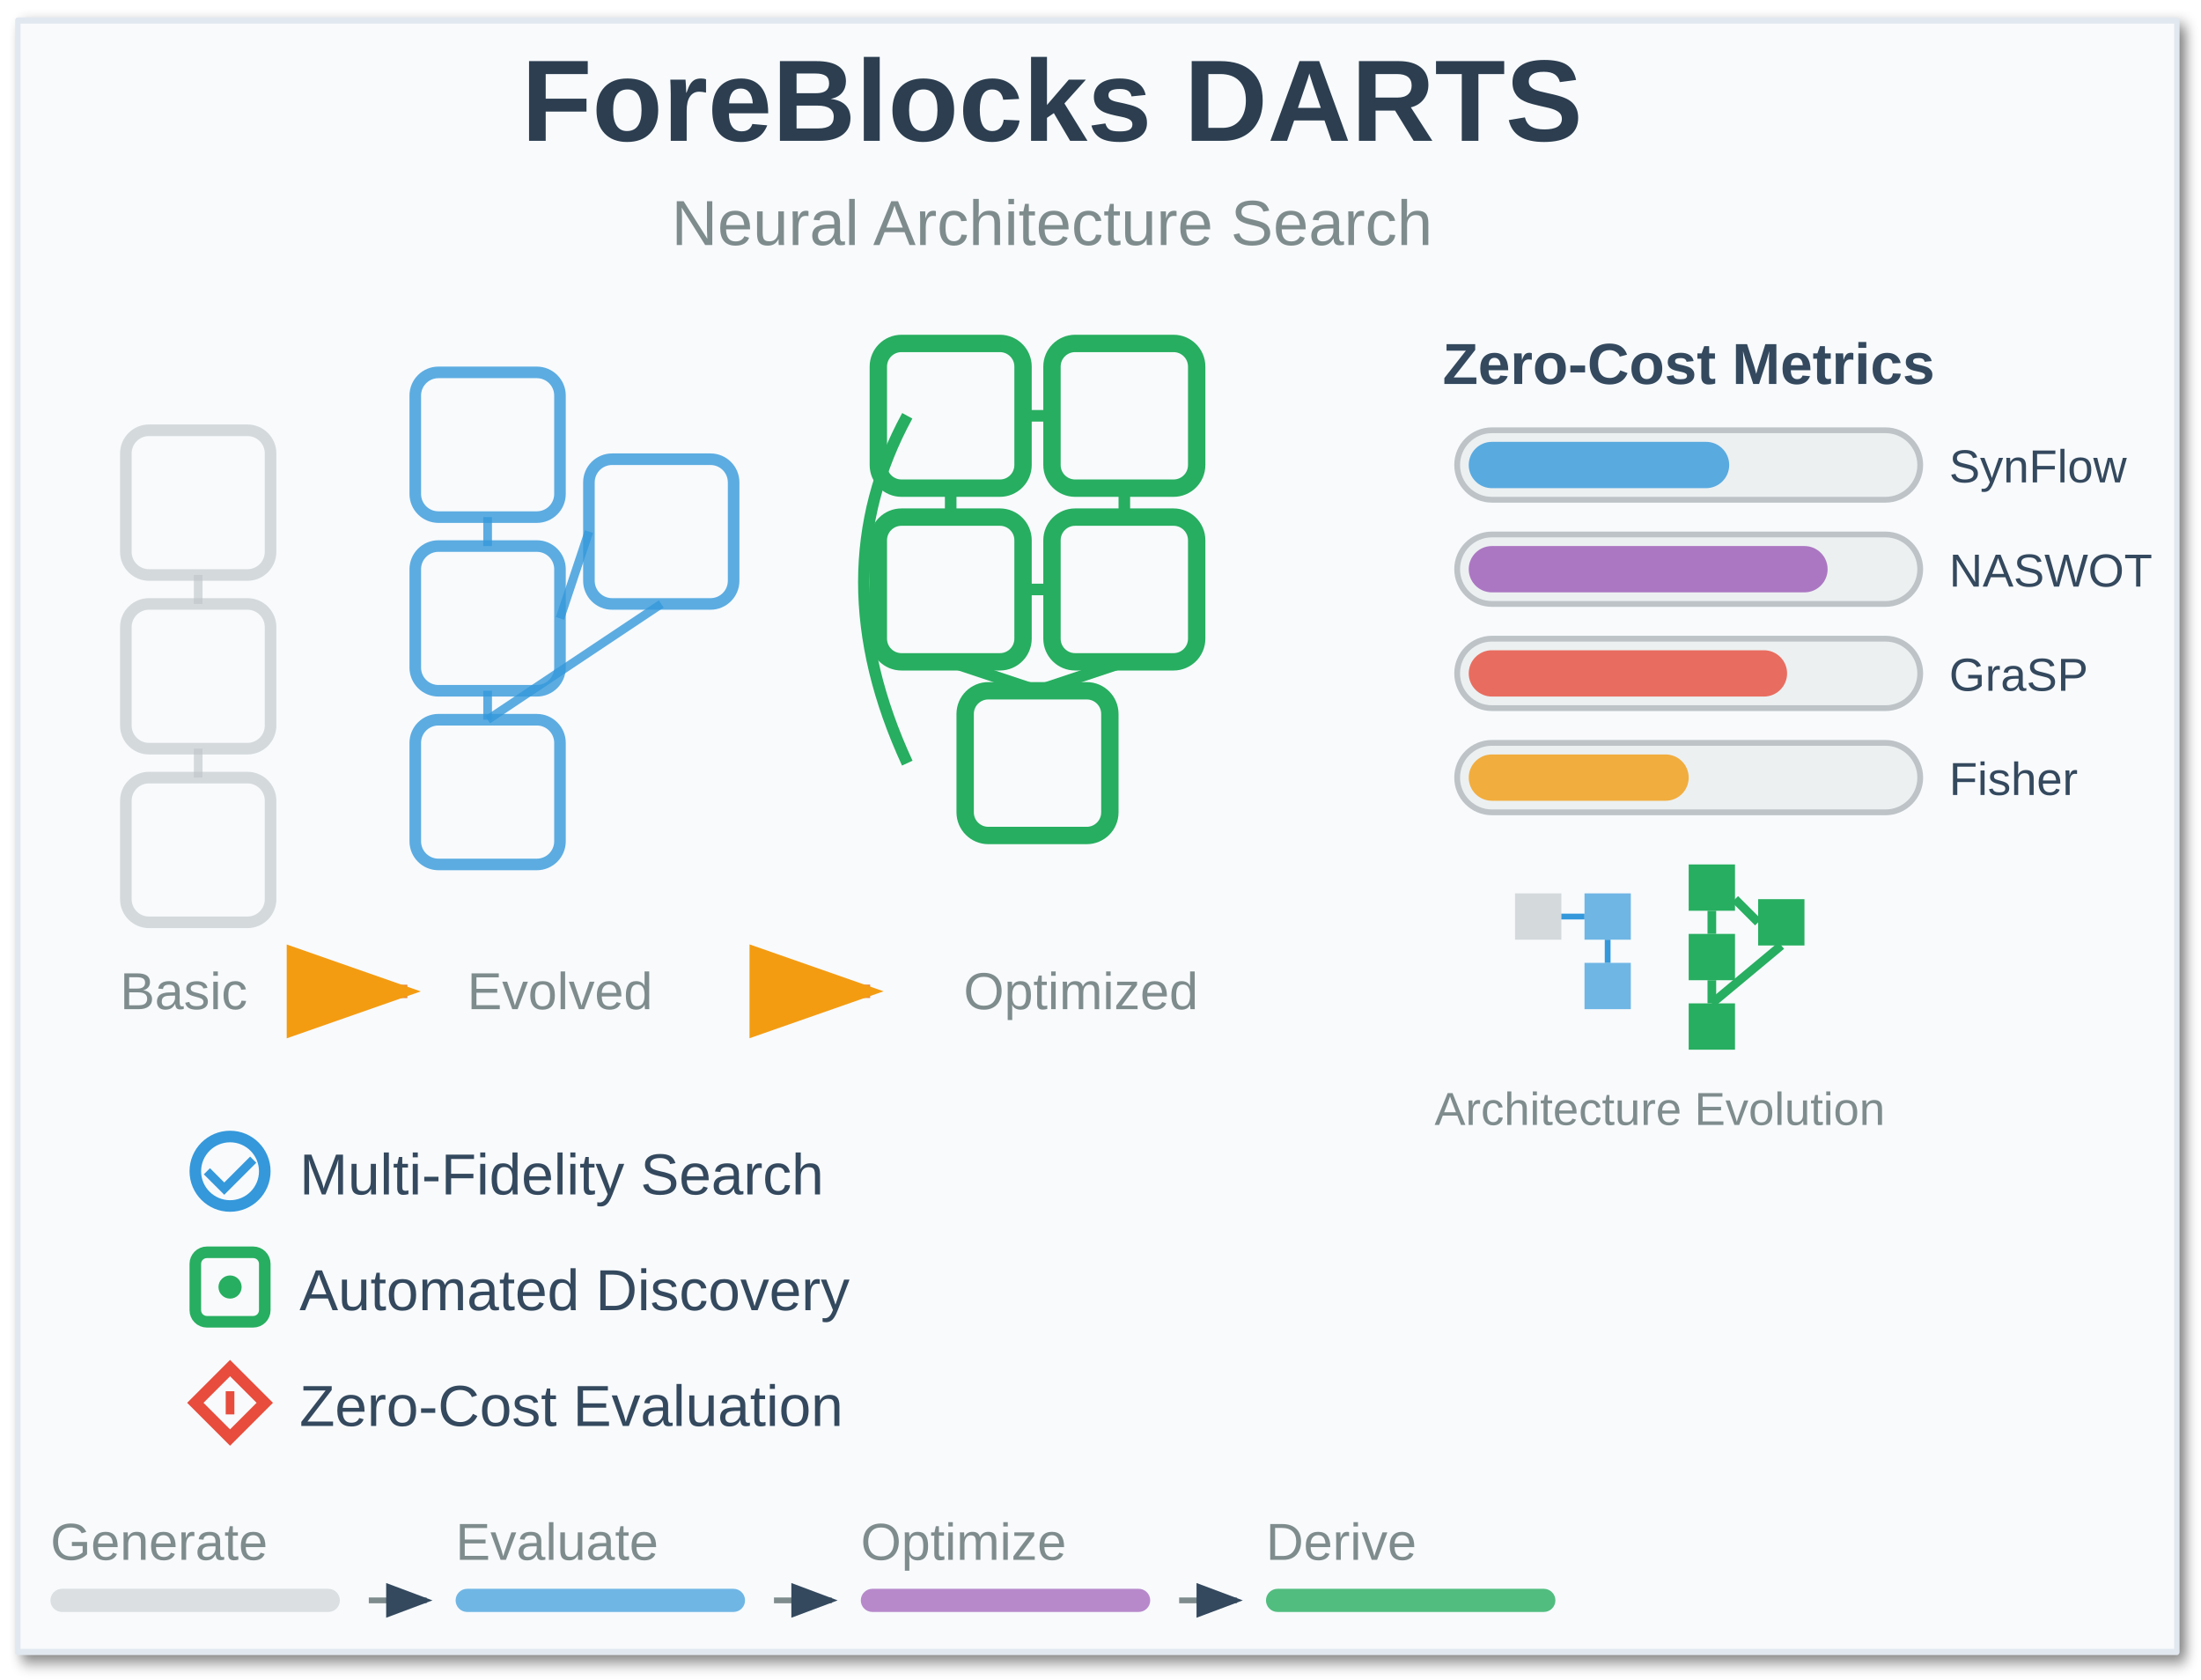
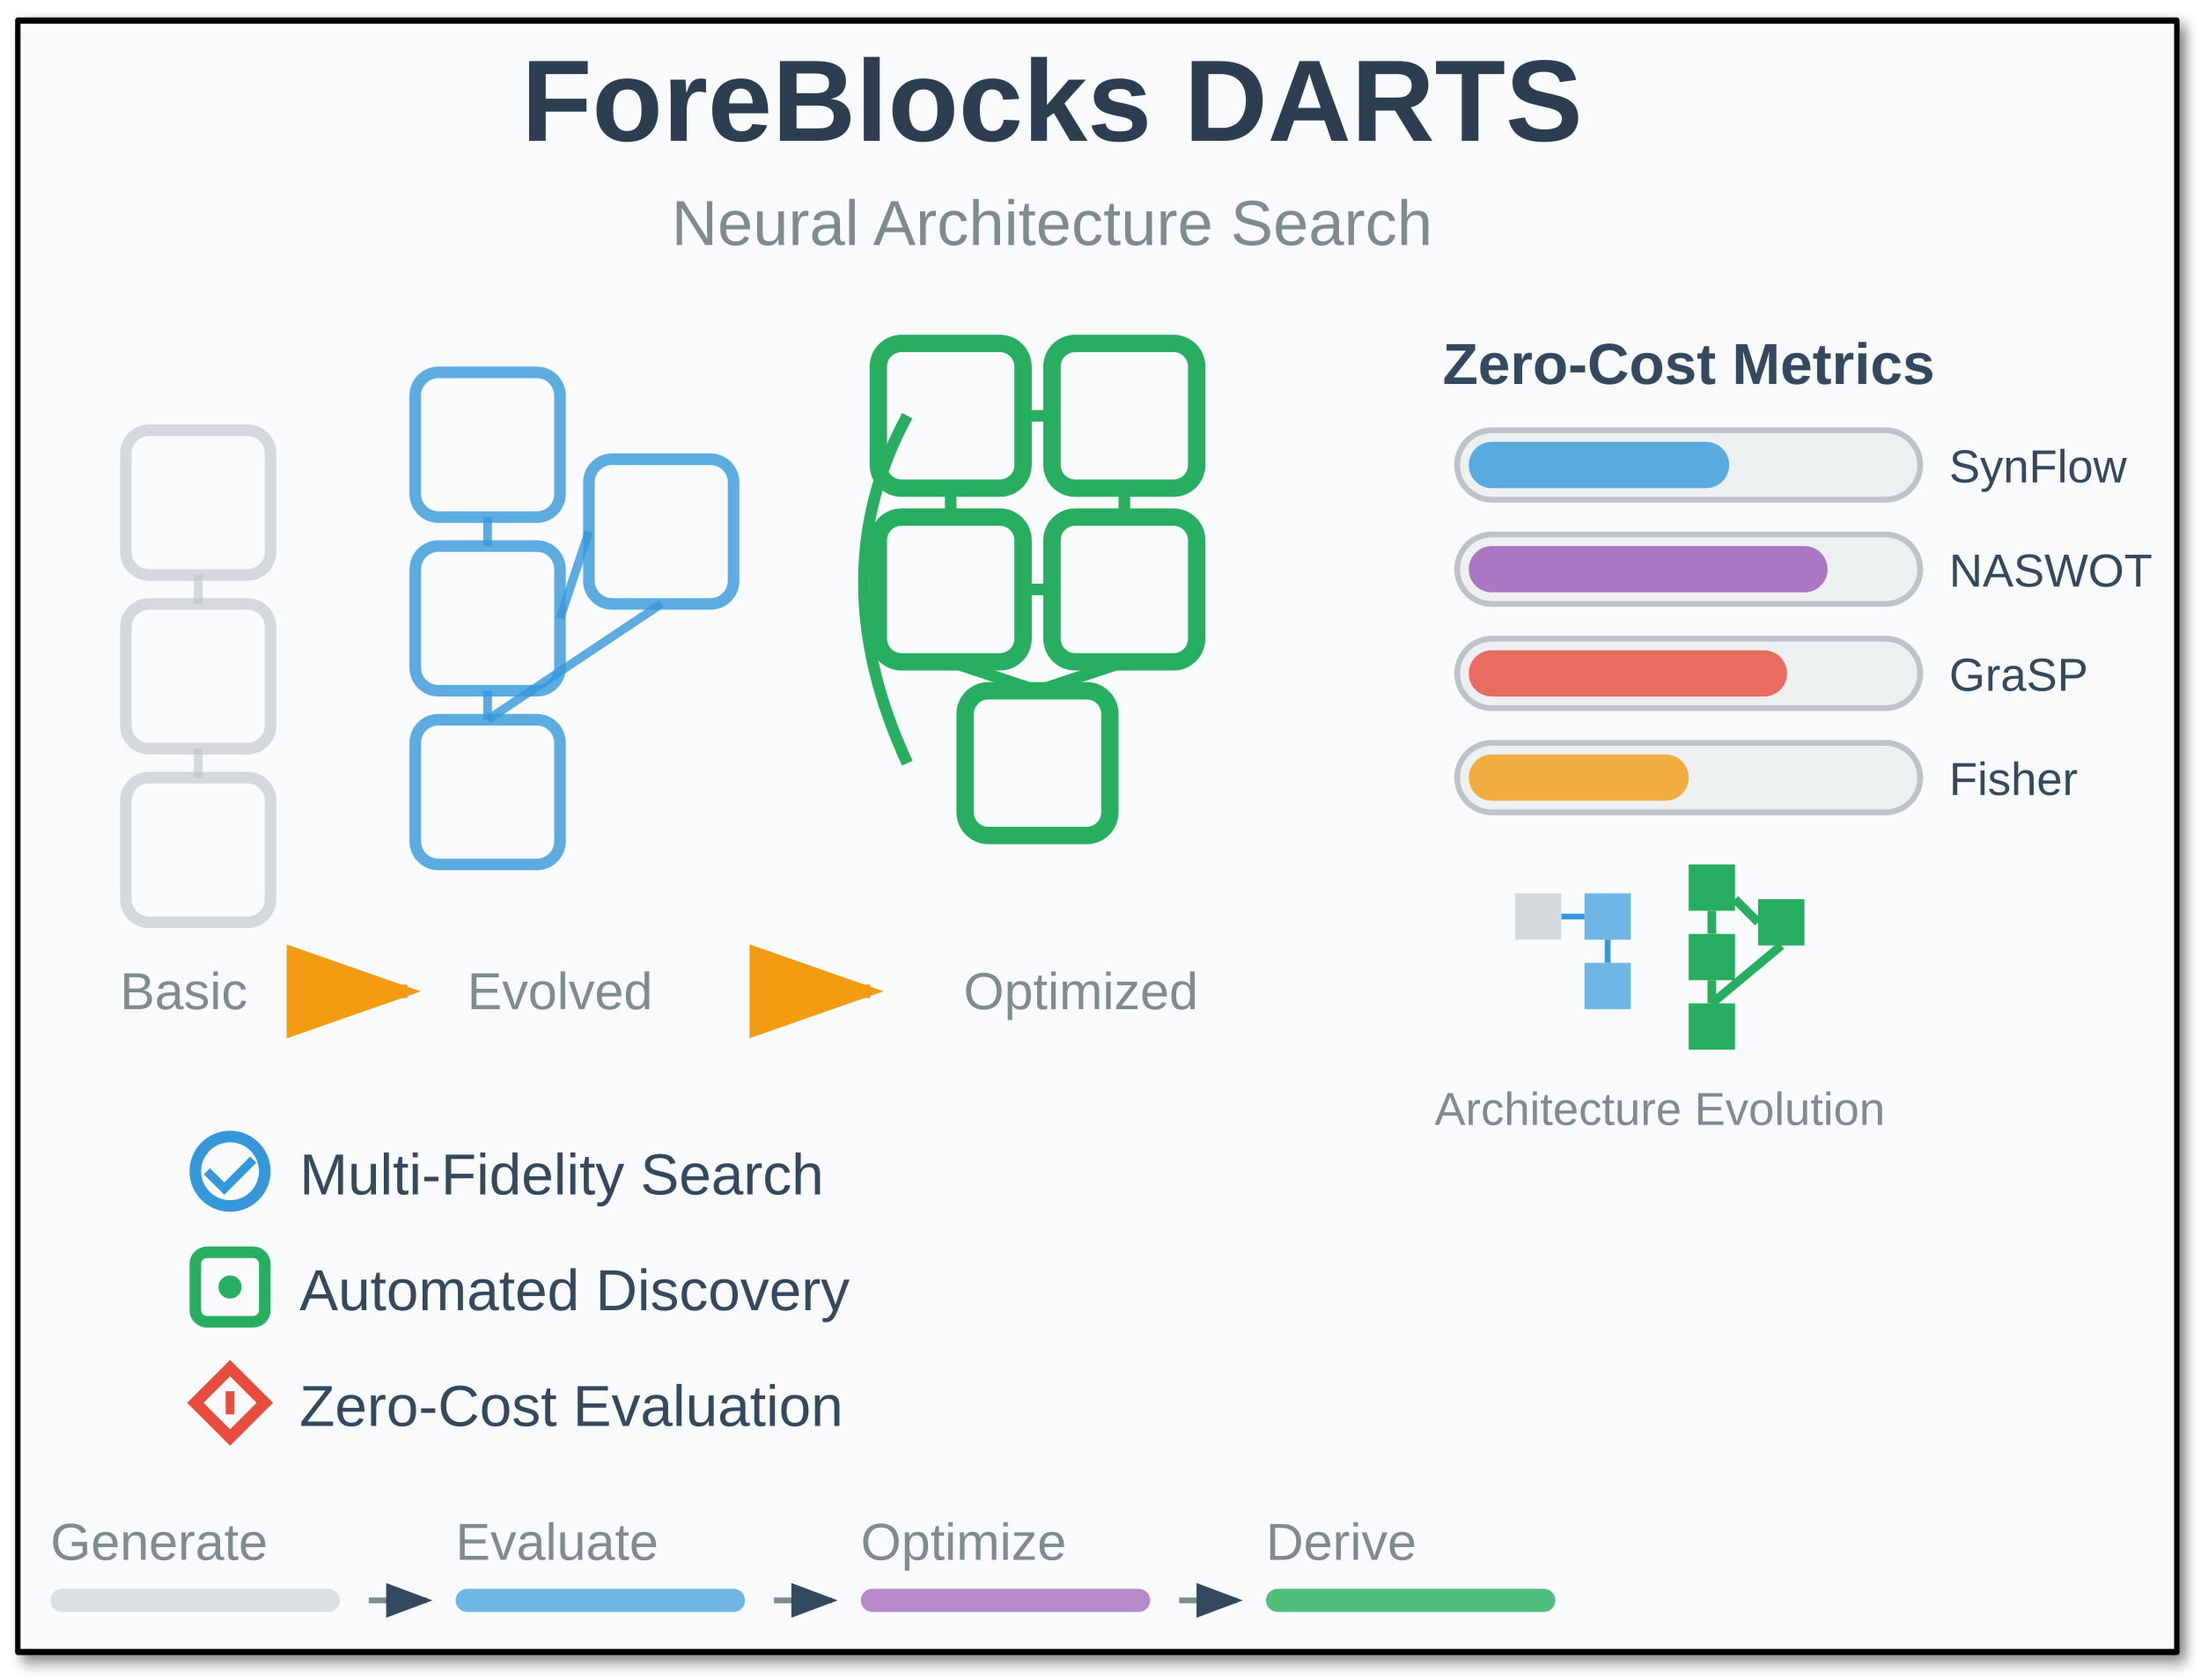
<svg xmlns="http://www.w3.org/2000/svg" xmlns:xlink="http://www.w3.org/1999/xlink" viewBox="0 0 380.253 290.172" version="1.1" id="svg58" width="380.253" height="290.172">
  <defs id="defs8">
    <linearGradient id="neuralGradient" x1="0" y1="0" x2="1" y2="0">
      <stop offset="0" stop-color="#3498db" stop-opacity="0.8" id="stop1" />
      <stop offset="0.5" stop-color="#9b59b6" stop-opacity="0.8" id="stop2" />
      <stop offset="1" stop-color="#e74c3c" stop-opacity="0.8" id="stop3" />
    </linearGradient>
    <linearGradient id="searchGradient" x1="0" y1="0" x2="1" y2="1">
      <stop offset="0" stop-color="#f39c12" stop-opacity="0.9" id="stop4" />
      <stop offset="1" stop-color="#e67e22" stop-opacity="0.9" id="stop5" />
    </linearGradient>
    <linearGradient id="evolutionGradient" x1="0" y1="0" x2="1" y2="0">
      <stop offset="0" stop-color="#27ae60" stop-opacity="0.7" id="stop6" />
      <stop offset="1" stop-color="#2ecc71" stop-opacity="0.9" id="stop7" />
    </linearGradient>
    <marker id="arrowhead" markerWidth="8" markerHeight="6" refX="7" refY="3" orient="auto" markerUnits="strokeWidth">
-       <polygon points="8,3 0,6 0,0 " fill="#34495e" id="polygon7" />
+       <polygon points="0,6 0,0 8,3 " fill="#34495e" id="polygon7" />
    </marker>
    <marker id="searchArrow" markerWidth="10" markerHeight="7" refX="9" refY="3.5" orient="auto" markerUnits="strokeWidth">
-       <polygon points="10,3.5 0,7 0,0 " fill="#f39c12" id="polygon8" />
+       <polygon points="0,7 0,0 10,3.5 " fill="#f39c12" id="polygon8" />
    </marker>
    <linearGradient xlink:href="#searchGradient" id="linearGradient59" x1="48.526" y1="130.878" x2="73.626" y2="155.977" gradientTransform="scale(1.195229,0.83666)" gradientUnits="userSpaceOnUse" />
    <marker id="searchArrow-6" markerWidth="10" markerHeight="7" refX="9" refY="3.5" orient="auto" markerUnits="strokeWidth">
-       <polygon points="0,7 0,0 10,3.5 " fill="#f39c12" id="polygon8-5" />
+       <polygon points="0,0 10,3.5 0,7 " fill="#f39c12" id="polygon8-5" />
    </marker>
    <linearGradient xlink:href="#searchGradient" id="linearGradient60" gradientUnits="userSpaceOnUse" gradientTransform="scale(1.195229,0.83666)" x1="48.526" y1="130.878" x2="73.626" y2="155.977" />
    <filter style="color-interpolation-filters:sRGB" id="filter9" x="-0.008" y="-0.013" width="1.019" height="1.03">
      <feFlood result="flood" in="SourceGraphic" flood-opacity="0.498" flood-color="rgb(0,0,0)" id="feFlood8" />
      <feGaussianBlur result="blur" in="SourceGraphic" stdDeviation="1" id="feGaussianBlur8" />
      <feOffset result="offset" in="blur" dx="1" dy="1" id="feOffset8" />
      <feComposite result="comp1" operator="in" in="flood" in2="offset" id="feComposite8" />
      <feComposite result="comp2" operator="over" in="SourceGraphic" in2="comp1" id="feComposite9" />
    </filter>
  </defs>
-   <rect width="342.172" height="224.479" fill="#f8fafc" stroke="#e2e8f0" stroke-width="0.277" id="rect1" x="-0.731" y="-0.304" style="stroke-width:0.855;stroke-linejoin:round;stroke-dasharray:none;filter:url(#filter9)" transform="matrix(1.09009,0,0,1.255429,3.878925,3.930736)" />
+   <rect width="342.172" height="224.479" fill="#f8fafc" stroke="#e2e8f0" stroke-width="0.277" id="rect1" x="-0.731" y="-0.304" style="stroke:#000000;stroke-width:0.855;stroke-linejoin:round;stroke-dasharray:none;stroke-opacity:1;filter:url(#filter9)" transform="matrix(1.09009,0,0,1.255429,3.878925,3.930736)" />
  <g transform="translate(21.74447,74.32648)" id="g11">
    <rect x="0" y="0" width="25" height="25" rx="4" fill="none" stroke="#bdc3c7" stroke-width="2" opacity="0.6" id="rect8" />
    <rect x="0" y="30" width="25" height="25" rx="4" fill="none" stroke="#bdc3c7" stroke-width="2" opacity="0.6" id="rect9" />
    <rect x="0" y="60" width="25" height="25" rx="4" fill="none" stroke="#bdc3c7" stroke-width="2" opacity="0.6" id="rect10" />
    <line x1="12.5" y1="25" x2="12.5" y2="30" stroke="#bdc3c7" stroke-width="1.5" opacity="0.6" id="line10" />
    <line x1="12.5" y1="55" x2="12.5" y2="60" stroke="#bdc3c7" stroke-width="1.5" opacity="0.6" id="line11" />
  </g>
  <g transform="translate(71.74447,64.32648)" id="g17">
    <rect x="0" y="0" width="25" height="25" rx="4" fill="none" stroke="#3498db" stroke-width="2" opacity="0.8" id="rect11" />
    <rect x="0" y="30" width="25" height="25" rx="4" fill="none" stroke="#3498db" stroke-width="2" opacity="0.8" id="rect12" />
    <rect x="30" y="15" width="25" height="25" rx="4" fill="none" stroke="#3498db" stroke-width="2" opacity="0.8" id="rect13" />
    <rect x="0" y="60" width="25" height="25" rx="4" fill="none" stroke="#3498db" stroke-width="2" opacity="0.8" id="rect14" />
    <line x1="12.5" y1="25" x2="12.5" y2="30" stroke="#3498db" stroke-width="1.5" opacity="0.8" id="line14" />
    <line x1="25" y1="42.5" x2="30" y2="27.5" stroke="#3498db" stroke-width="1.5" opacity="0.8" id="line15" />
    <line x1="42.5" y1="40" x2="12.5" y2="60" stroke="#3498db" stroke-width="1.5" opacity="0.8" id="line16" />
    <line x1="12.5" y1="55" x2="12.5" y2="60" stroke="#3498db" stroke-width="1.5" opacity="0.8" id="line17" />
  </g>
  <g transform="translate(151.7445,59.32648)" id="g26">
    <rect x="0" y="0" width="25" height="25" rx="4" fill="none" stroke="#27ae60" stroke-width="3" id="rect17" />
    <rect x="0" y="30" width="25" height="25" rx="4" fill="none" stroke="#27ae60" stroke-width="3" id="rect18" />
    <rect x="30" y="0" width="25" height="25" rx="4" fill="none" stroke="#27ae60" stroke-width="3" id="rect19" />
    <rect x="30" y="30" width="25" height="25" rx="4" fill="none" stroke="#27ae60" stroke-width="3" id="rect20" />
    <rect x="15" y="60" width="25" height="25" rx="4" fill="none" stroke="#27ae60" stroke-width="3" id="rect21" />
    <line x1="12.5" y1="25" x2="12.5" y2="30" stroke="#27ae60" stroke-width="2" id="line21" />
    <line x1="42.5" y1="25" x2="42.5" y2="30" stroke="#27ae60" stroke-width="2" id="line22" />
    <line x1="25" y1="12.5" x2="30" y2="12.5" stroke="#27ae60" stroke-width="2" id="line23" />
    <line x1="25" y1="42.5" x2="30" y2="42.5" stroke="#27ae60" stroke-width="2" id="line24" />
    <line x1="12.5" y1="55" x2="27.5" y2="60" stroke="#27ae60" stroke-width="2" id="line25" />
    <line x1="42.5" y1="55" x2="27.5" y2="60" stroke="#27ae60" stroke-width="2" id="line26" />
    <path d="M 5,12.5 Q -10,40 5,72.5" stroke="#27ae60" stroke-width="2" fill="none" id="path26" />
  </g>
  <line x1="61.435" y1="171.259" x2="70.378" y2="171.259" stroke="url(#searchGradient)" stroke-width="2.316" marker-end="url(#searchArrow)" id="line27" style="stroke:url(#linearGradient59)" />
  <line x1="141.391" y1="171.242" x2="150.334" y2="171.242" stroke="url(#searchGradient)" stroke-width="2.316" marker-end="url(#searchArrow-6)" id="line27-5" style="stroke:url(#linearGradient60);marker-end:url(#searchArrow-6)" />
  <text x="31.744" y="174.326" text-anchor="middle" font-family="Arial, sans-serif" font-size="9px" fill="#7f8c8d" id="text28">Basic</text>
  <text x="96.744" y="174.326" text-anchor="middle" font-family="Arial, sans-serif" font-size="9px" fill="#7f8c8d" id="text29">Evolved</text>
  <text x="186.744" y="174.326" text-anchor="middle" font-family="Arial, sans-serif" font-size="9px" fill="#7f8c8d" id="text30">Optimized</text>
  <g transform="translate(251.7445,74.32648)" id="g38">
    <rect x="0" y="0" width="80" height="12" rx="6" fill="#ecf0f1" stroke="#bdc3c7" stroke-width="1" id="rect30" />
    <rect x="2" y="2" width="45" height="8" rx="4" fill="#3498db" opacity="0.8" id="rect31" />
    <text x="85" y="9" font-family="Arial, sans-serif" font-size="8px" fill="#34495e" id="text31">SynFlow</text>
    <rect x="0" y="18" width="80" height="12" rx="6" fill="#ecf0f1" stroke="#bdc3c7" stroke-width="1" id="rect32" />
    <rect x="2" y="20" width="62" height="8" rx="4" fill="#9b59b6" opacity="0.8" id="rect33" />
    <text x="85" y="27" font-family="Arial, sans-serif" font-size="8px" fill="#34495e" id="text33">NASWOT</text>
    <rect x="0" y="36" width="80" height="12" rx="6" fill="#ecf0f1" stroke="#bdc3c7" stroke-width="1" id="rect34" />
    <rect x="2" y="38" width="55" height="8" rx="4" fill="#e74c3c" opacity="0.8" id="rect35" />
    <text x="85" y="45" font-family="Arial, sans-serif" font-size="8px" fill="#34495e" id="text35">GraSP</text>
    <rect x="0" y="54" width="80" height="12" rx="6" fill="#ecf0f1" stroke="#bdc3c7" stroke-width="1" id="rect36" />
    <rect x="2" y="56" width="38" height="8" rx="4" fill="#f39c12" opacity="0.8" id="rect37" />
    <text x="85" y="63" font-family="Arial, sans-serif" font-size="8px" fill="#34495e" id="text37">Fisher</text>
    <text x="40" y="-8" text-anchor="middle" font-family="Arial, sans-serif" font-size="10px" fill="#34495e" font-weight="bold" id="text38">Zero-Cost Metrics</text>
  </g>
  <text x="181.744" y="24.326" text-anchor="middle" font-family="Arial, sans-serif" font-size="20px" font-weight="bold" fill="#2c3e50" id="text39">ForeBlocks DARTS</text>
  <text x="181.744" y="42.326" text-anchor="middle" font-family="Arial, sans-serif" font-size="11px" fill="#7f8c8d" id="text40">Neural Architecture Search</text>
  <g transform="translate(31.74447,194.3265)" id="g44">
    <circle cx="8" cy="8" r="6" fill="none" stroke="#3498db" stroke-width="2" id="circle40" />
    <path d="m 4,8 3,3 5,-5" stroke="#3498db" stroke-width="1.5" fill="none" id="path40" />
    <text x="20" y="12" font-family="Arial, sans-serif" font-size="10px" fill="#34495e" id="text41">Multi-Fidelity Search</text>
    <g transform="translate(0,20)" id="g42">
      <rect x="2" y="2" width="12" height="12" rx="2" fill="none" stroke="#27ae60" stroke-width="2" id="rect41" />
      <circle cx="8" cy="8" r="2" fill="#27ae60" id="circle41" />
      <text x="20" y="12" font-family="Arial, sans-serif" font-size="10px" fill="#34495e" id="text42">Automated Discovery</text>
    </g>
    <g transform="translate(0,40)" id="g43">
-       <polygon points="8,2 14,8 8,14 2,8 " fill="none" stroke="#e74c3c" stroke-width="2" id="polygon42" />
+       <polygon points="8,14 2,8 8,2 14,8 " fill="none" stroke="#e74c3c" stroke-width="2" id="polygon42" />
      <line x1="8" y1="6" x2="8" y2="10" stroke="#e74c3c" stroke-width="1.5" id="line42" />
      <text x="20" y="12" font-family="Arial, sans-serif" font-size="10px" fill="#34495e" id="text43">Zero-Cost Evaluation</text>
    </g>
  </g>
  <g transform="translate(8.716123,269.4553)" id="g49">
    <text x="0" y="0" font-family="Arial, sans-serif" font-size="9px" fill="#7f8c8d" id="text44">Generate</text>
    <rect x="0" y="5" width="50" height="4" fill="#bdc3c7" opacity="0.5" rx="2" id="rect44" />
    <text x="70" y="0" font-family="Arial, sans-serif" font-size="9px" fill="#7f8c8d" id="text45">Evaluate</text>
    <rect x="70" y="5" width="50" height="4" fill="#3498db" opacity="0.7" rx="2" id="rect45" />
    <text x="140" y="0" font-family="Arial, sans-serif" font-size="9px" fill="#7f8c8d" id="text46">Optimize</text>
    <rect x="140" y="5" width="50" height="4" fill="#9b59b6" opacity="0.7" rx="2" id="rect46" />
    <text x="210" y="0" font-family="Arial, sans-serif" font-size="9px" fill="#7f8c8d" id="text47">Derive</text>
    <rect x="210" y="5" width="50" height="4" fill="#27ae60" opacity="0.8" rx="2" id="rect47" />
    <line x1="55" y1="7" x2="65" y2="7" stroke="#7f8c8d" stroke-width="1" marker-end="url(#arrowhead)" id="line47" />
    <line x1="125" y1="7" x2="135" y2="7" stroke="#7f8c8d" stroke-width="1" marker-end="url(#arrowhead)" id="line48" />
    <line x1="195" y1="7" x2="205" y2="7" stroke="#7f8c8d" stroke-width="1" marker-end="url(#arrowhead)" id="line49" />
  </g>
  <g transform="translate(261.7445,154.3265)" id="g58">
    <rect x="0" y="0" width="8" height="8" fill="#bdc3c7" opacity="0.6" id="rect49" />
    <rect x="12" y="0" width="8" height="8" fill="#3498db" opacity="0.7" id="rect50" />
    <rect x="12" y="12" width="8" height="8" fill="#3498db" opacity="0.7" id="rect51" />
    <line x1="8" y1="4" x2="12" y2="4" stroke="#3498db" stroke-width="1" id="line51" />
    <line x1="16" y1="8" x2="16" y2="12" stroke="#3498db" stroke-width="1" id="line52" />
    <rect x="30" y="-5" width="8" height="8" fill="#27ae60" id="rect52" />
    <rect x="30" y="7" width="8" height="8" fill="#27ae60" id="rect53" />
    <rect x="42" y="1" width="8" height="8" fill="#27ae60" id="rect54" />
    <rect x="30" y="19" width="8" height="8" fill="#27ae60" id="rect55" />
    <line x1="34" y1="3" x2="34" y2="7" stroke="#27ae60" stroke-width="1.5" id="line55" />
    <line x1="38" y1="1" x2="42" y2="5" stroke="#27ae60" stroke-width="1.5" id="line56" />
    <line x1="46" y1="9" x2="34" y2="19" stroke="#27ae60" stroke-width="1.5" id="line57" />
    <line x1="34" y1="15" x2="34" y2="19" stroke="#27ae60" stroke-width="1.5" id="line58" />
    <text x="25" y="40" text-anchor="middle" font-family="Arial, sans-serif" font-size="8px" fill="#7f8c8d" id="text58">Architecture Evolution</text>
  </g>
</svg>
